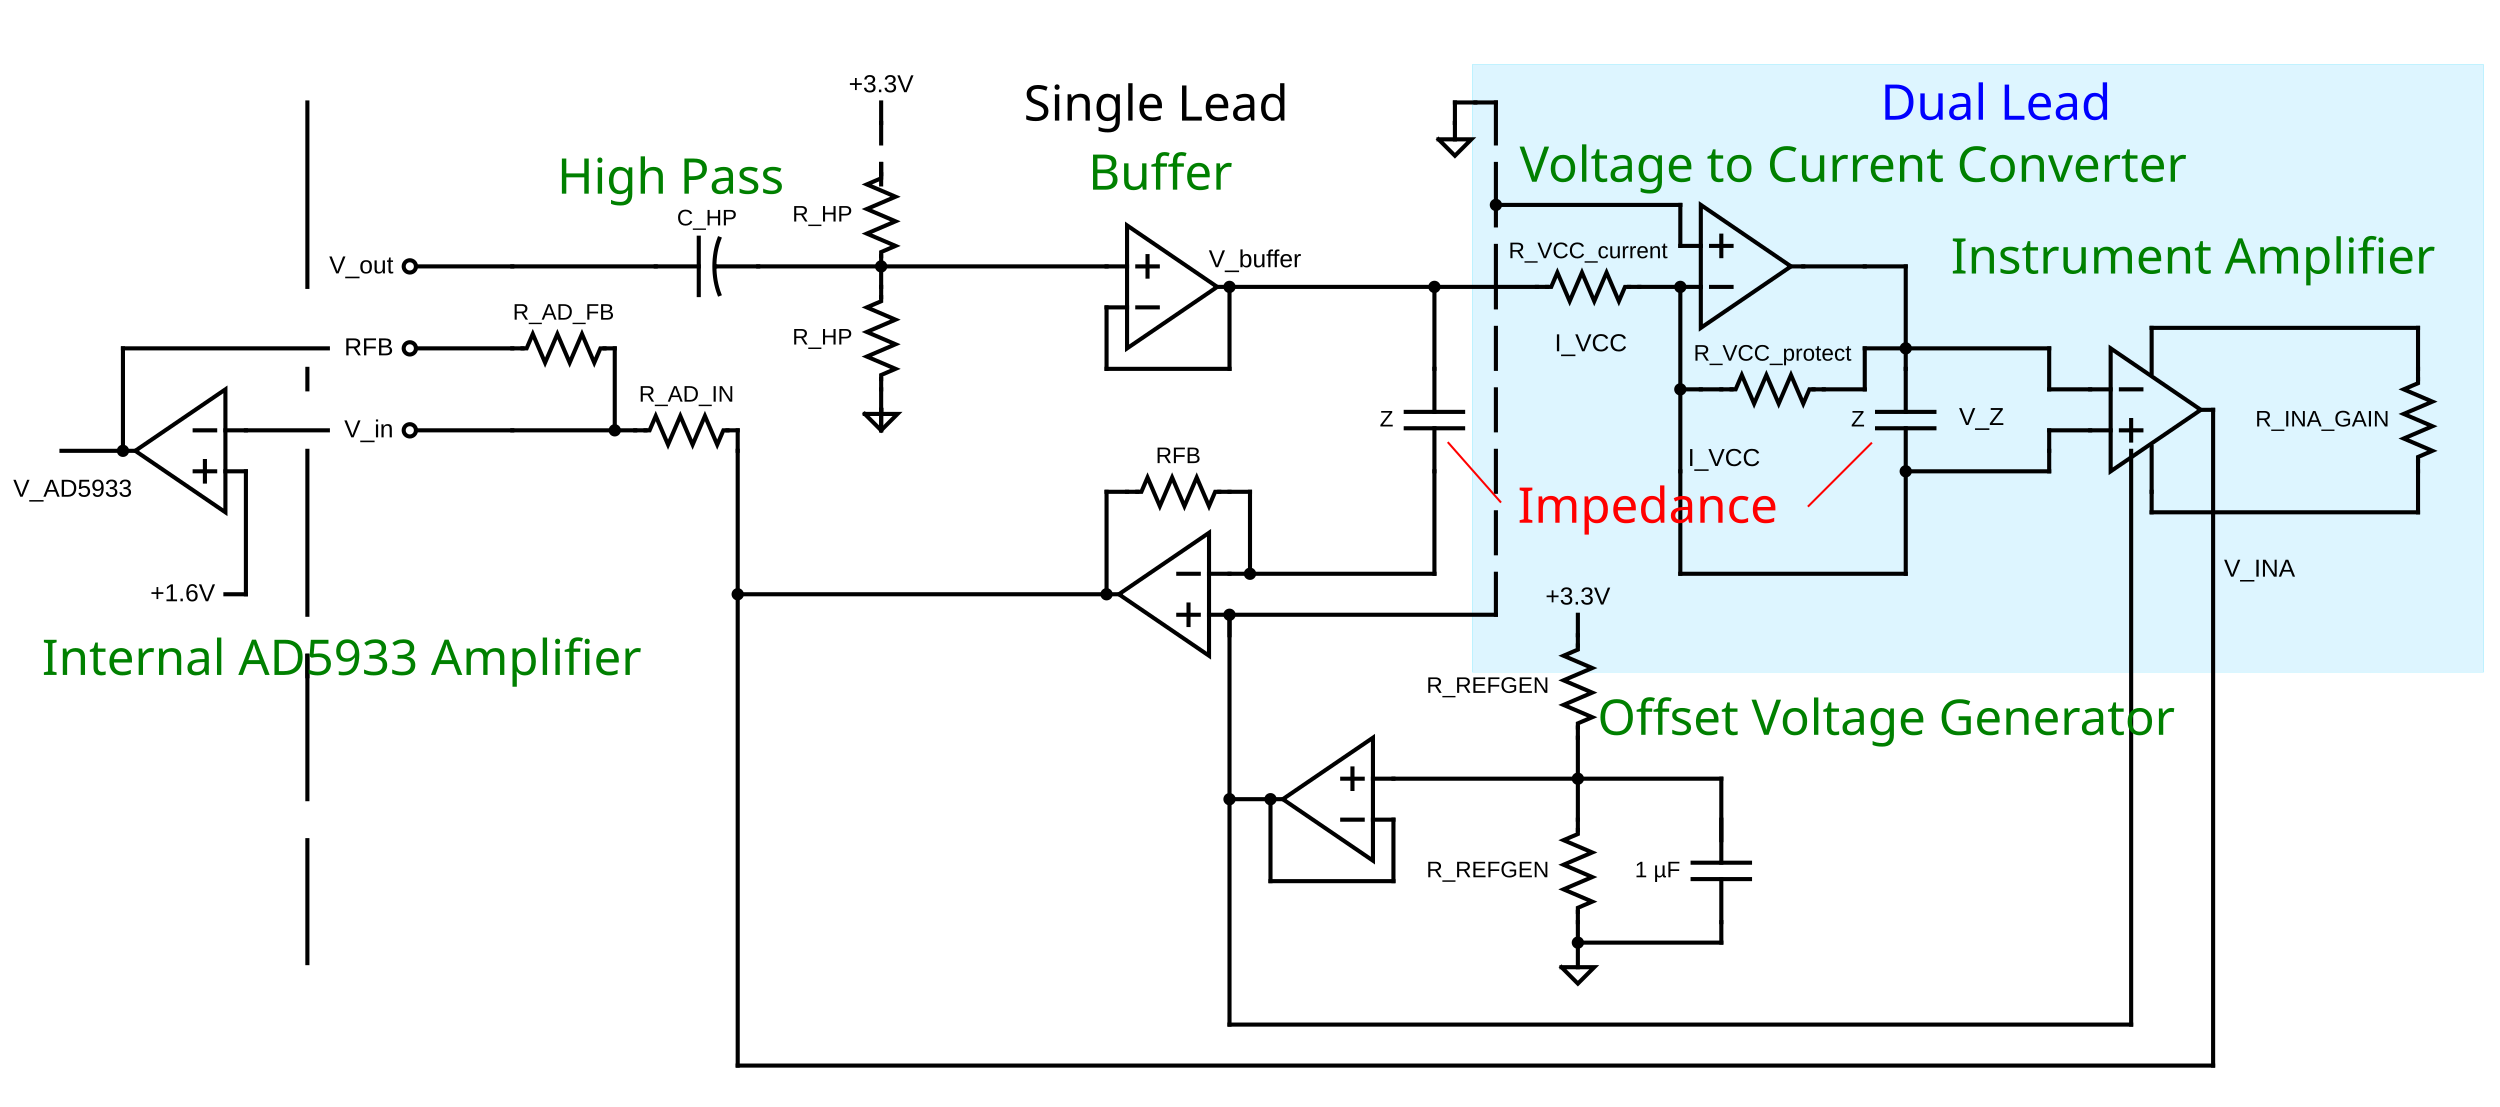
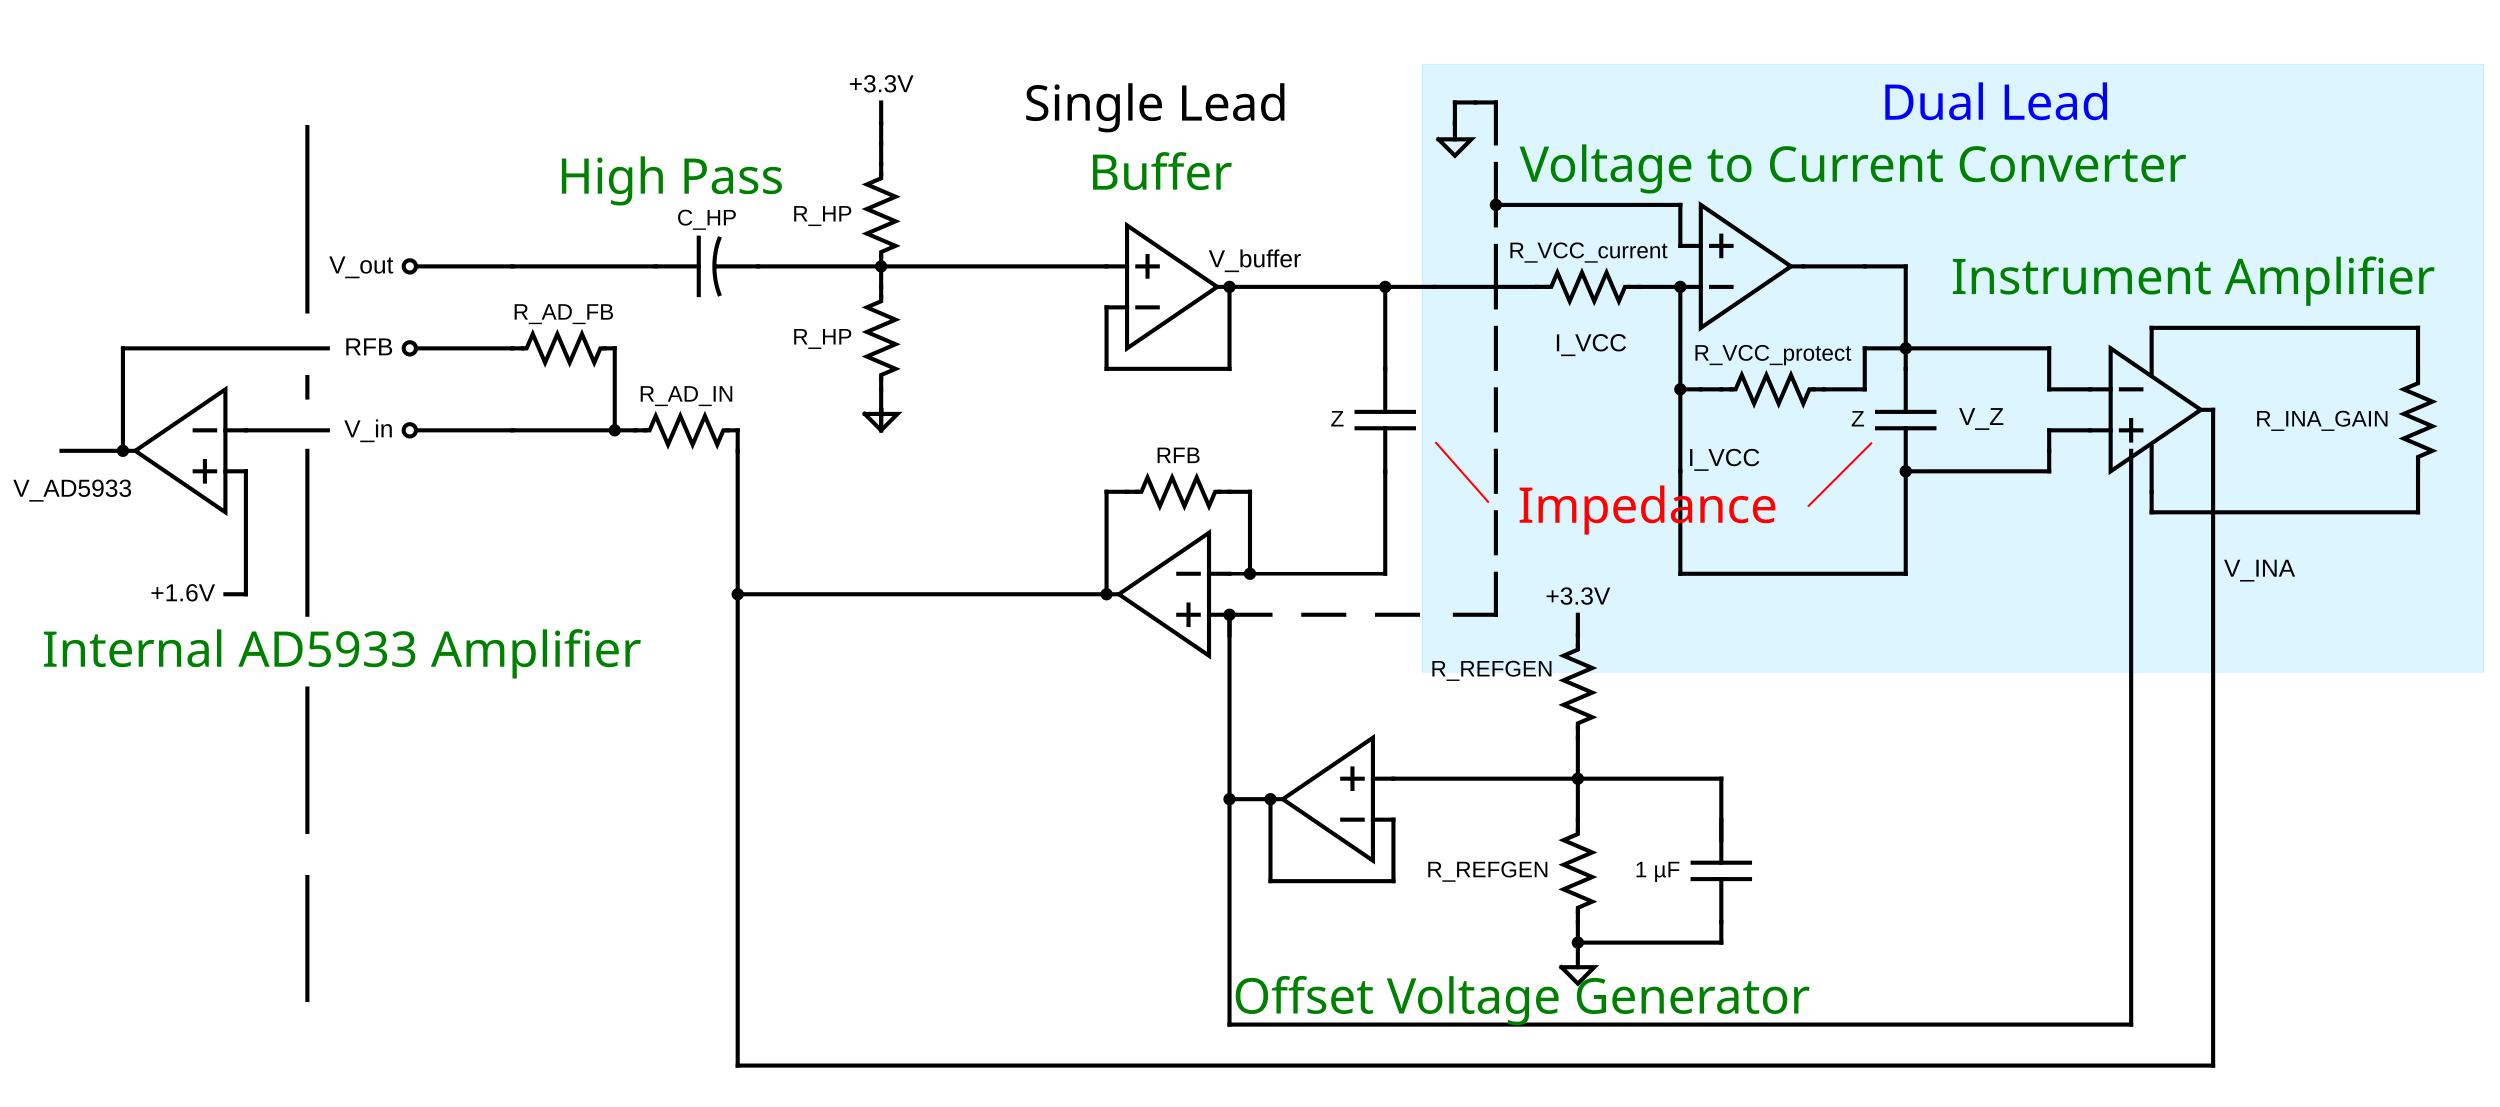
<svg xmlns="http://www.w3.org/2000/svg" version="1.1" width="1220" height="540" id="svg450">
  <defs id="defs454" />
-   <rect style="opacity:0.97;fill:#00b7ff;fill-opacity:0.137;stroke:#00ceff;stroke-width:0.094;stroke-linejoin:bevel;stroke-opacity:1" id="rect27472" width="493.5" height="296.5" x="718.5" y="31.5" />
-   <line x1="150" y1="410" x2="150" y2="470" style="stroke:rgb(0, 0, 0);stroke-linecap:square;stroke-width:2" id="line2" />
-   <line x1="150" y1="320" x2="150" y2="390" style="stroke:rgb(0, 0, 0);stroke-linecap:square;stroke-width:2" id="line4" />
-   <line x1="150" y1="320" x2="150" y2="330" style="stroke:rgb(0, 0, 0);stroke-linecap:square;stroke-width:2" id="line6" />
+   <rect style="opacity:0.97;fill:#00b7ff;fill-opacity:0.137;stroke:#00ceff;stroke-width:0.097;stroke-linejoin:bevel;stroke-opacity:1" id="rect27472" width="517.938" height="296.5" x="694.062" y="31.5" />
+   <line x1="150" y1="428" x2="150" y2="488" style="stroke:#000000;stroke-width:2;stroke-linecap:square" id="line2" />
+   <line x1="150" y1="336" x2="150" y2="406" style="stroke:#000000;stroke-width:2;stroke-linecap:square" id="line4" />
  <text x="105" y="290" style="font-family:Arial;font-size:12px;text-anchor:end" dominant-baseline="middle" transform="rotate(0, 105, 290)" id="text8">+1.6V</text>
  <line x1="110" y1="290" x2="120" y2="290" style="stroke:rgb(0, 0, 0);stroke-linecap:square;stroke-width:2" id="line10" />
  <line x1="150" y1="220" x2="150" y2="300" style="stroke:rgb(0, 0, 0);stroke-linecap:square;stroke-width:2" id="line12" />
-   <line x1="150" y1="180" x2="150" y2="190" style="stroke:rgb(0, 0, 0);stroke-linecap:square;stroke-width:2" id="line14" />
-   <line x1="150" y1="50" x2="150" y2="140" style="stroke:rgb(0, 0, 0);stroke-linecap:square;stroke-width:2" id="line16" />
+   <line x1="150" y1="184" x2="150" y2="194" style="stroke:#000000;stroke-width:2;stroke-linecap:square" id="line14" />
+   <line x1="150" y1="62" x2="150" y2="152" style="stroke:#000000;stroke-width:2;stroke-linecap:square" id="line16" />
  <line x1="120" y1="230" x2="120" y2="290" style="stroke:rgb(0, 0, 0);stroke-linecap:square;stroke-width:2" id="line18" />
  <line x1="60" y1="170" x2="60" y2="220" style="stroke:rgb(0, 0, 0);stroke-linecap:square;stroke-width:2" id="line20" />
  <line x1="30" y1="220" x2="60" y2="220" style="stroke:rgb(0, 0, 0);stroke-linecap:square;stroke-width:2" id="line22" />
  <line x1="60" y1="170" x2="160" y2="170" style="stroke:rgb(0, 0, 0);stroke-linecap:square;stroke-width:2" id="line24" />
  <line x1="120" y1="210" x2="160" y2="210" style="stroke:rgb(0, 0, 0);stroke-linecap:square;stroke-width:2" id="line26" />
  <line x1="120" y1="230" x2="110" y2="230" style="stroke:rgb(0, 0, 0);stroke-linecap:square;stroke-width:2" id="line28" />
  <line x1="120" y1="210" x2="110" y2="210" style="stroke:rgb(0, 0, 0);stroke-linecap:square;stroke-width:2" id="line30" />
  <line x1="66" y1="220" x2="60" y2="220" style="stroke:rgb(0, 0, 0);stroke-linecap:square;stroke-width:2" id="line32" />
  <path d="M 110,220 L 110,190 L 66,220 L 110,250 L 110,220 M 105,230 L 95,230 M 100,235 L 100,225 M 105,210 L 95,210 M 67,220" style="fill-opacity:0;fill:rgb(0, 0, 0);stroke:rgb(0, 0, 0);stroke-linecap:square;stroke-width:2" id="path34" />
  <line x1="720" y1="50" x2="730" y2="50" style="stroke:rgb(0, 0, 0);stroke-linecap:square;stroke-width:2" id="line36" />
  <line x1="730" y1="50" x2="730" y2="70" style="stroke:rgb(0, 0, 0);stroke-linecap:square;stroke-width:2" id="line38" />
  <line x1="730" y1="80" x2="730" y2="100" style="stroke:rgb(0, 0, 0);stroke-linecap:square;stroke-width:2" id="line40" />
  <line x1="730" y1="100" x2="730" y2="110" style="stroke:rgb(0, 0, 0);stroke-linecap:square;stroke-width:2" id="line42" />
  <line x1="730" y1="120" x2="730" y2="150" style="stroke:rgb(0, 0, 0);stroke-linecap:square;stroke-width:2" id="line44" />
  <line x1="730" y1="160" x2="730" y2="180" style="stroke:rgb(0, 0, 0);stroke-linecap:square;stroke-width:2" id="line46" />
  <line x1="730" y1="190" x2="730" y2="210" style="stroke:rgb(0, 0, 0);stroke-linecap:square;stroke-width:2" id="line48" />
  <line x1="730" y1="220" x2="730" y2="240" style="stroke:rgb(0, 0, 0);stroke-linecap:square;stroke-width:2" id="line50" />
  <line x1="730" y1="250" x2="730" y2="270" style="stroke:rgb(0, 0, 0);stroke-linecap:square;stroke-width:2" id="line52" />
  <line x1="730" y1="280" x2="730" y2="300" style="stroke:rgb(0, 0, 0);stroke-linecap:square;stroke-width:2" id="line54" />
  <line x1="710" y1="50" x2="720" y2="50" style="stroke:rgb(0, 0, 0);stroke-linecap:square;stroke-width:2" id="line56" />
  <line x1="710" y1="50" x2="710" y2="60" style="stroke:rgb(0, 0, 0);stroke-linecap:square;stroke-width:2" id="line58" />
  <line x1="710" y1="60" x2="710" y2="60" style="stroke:rgb(0, 0, 0);stroke-linecap:square;stroke-width:2" id="line60" />
  <line x1="710" y1="60" x2="710" y2="68" style="stroke:rgb(0, 0, 0);stroke-linecap:square;stroke-width:2" id="line62" />
  <path d="M 702,68 L 718,68 L 710,76 L 702,68" style="fill-opacity:0;fill:rgb(0, 0, 0);stroke:rgb(0, 0, 0);stroke-linecap:square;stroke-width:2" id="path64" />
  <line x1="820" y1="100" x2="820" y2="120" style="stroke:rgb(0, 0, 0);stroke-linecap:square;stroke-width:2" id="line66" />
  <line x1="730" y1="100" x2="820" y2="100" style="stroke:rgb(0, 0, 0);stroke-linecap:square;stroke-width:2" id="line68" />
-   <line x1="600" y1="300" x2="730" y2="300" style="stroke:rgb(0, 0, 0);stroke-linecap:square;stroke-width:2" id="line70" />
  <line x1="600" y1="300" x2="600" y2="310" style="stroke:rgb(0, 0, 0);stroke-linecap:square;stroke-width:2" id="line72" />
  <line x1="770" y1="460" x2="840" y2="460" style="stroke:rgb(0, 0, 0);stroke-linecap:square;stroke-width:2" id="line74" />
  <line x1="840" y1="450" x2="840" y2="460" style="stroke:rgb(0, 0, 0);stroke-linecap:square;stroke-width:2" id="line76" />
  <line x1="840" y1="380" x2="840" y2="410" style="stroke:rgb(0, 0, 0);stroke-linecap:square;stroke-width:2" id="line78" />
  <line x1="770" y1="380" x2="840" y2="380" style="stroke:rgb(0, 0, 0);stroke-linecap:square;stroke-width:2" id="line80" />
  <line x1="840" y1="400" x2="840" y2="421" style="stroke:rgb(0, 0, 0);stroke-linecap:square;stroke-width:2" id="line82" />
  <line x1="840" y1="429" x2="840" y2="450" style="stroke:rgb(0, 0, 0);stroke-linecap:square;stroke-width:2" id="line84" />
  <line x1="826" y1="421" x2="854" y2="421" style="stroke:rgb(0, 0, 0);stroke-linecap:square;stroke-width:2" id="line86" />
  <line x1="826" y1="429" x2="854" y2="429" style="stroke:rgb(0, 0, 0);stroke-linecap:square;stroke-width:2" id="line88" />
  <text x="820" y="425" style="font-family:Arial;font-size:11px;text-anchor:end" dominant-baseline="middle" transform="rotate(0, 820, 425)" id="text90">1 µF</text>
  <line x1="540" y1="240" x2="540" y2="290" style="stroke:rgb(0, 0, 0);stroke-linecap:square;stroke-width:2" id="line92" />
  <line x1="540" y1="240" x2="550" y2="240" style="stroke:rgb(0, 0, 0);stroke-linecap:square;stroke-width:2" id="line94" />
  <line x1="610" y1="240" x2="610" y2="280" style="stroke:rgb(0, 0, 0);stroke-linecap:square;stroke-width:2" id="line96" />
  <line x1="600" y1="240" x2="610" y2="240" style="stroke:rgb(0, 0, 0);stroke-linecap:square;stroke-width:2" id="line98" />
  <line x1="550" y1="240" x2="555" y2="240" style="stroke:rgb(0, 0, 0);stroke-linecap:square;stroke-width:2" id="line100" />
  <line x1="595" y1="240" x2="600" y2="240" style="stroke:rgb(0, 0, 0);stroke-linecap:square;stroke-width:2" id="line102" />
  <path d="M 555,240 L 557,240 L 560,233 L 566,247 L 572,233 L 578,247 L 584,233 L 590,247 L 593,240 L 595,240" style="fill-opacity:0;fill:rgb(0, 0, 0);stroke:rgb(0, 0, 0);stroke-linecap:square;stroke-width:2" id="path104" />
  <text x="575" y="226" style="font-family:Arial;font-size:11px;text-anchor:middle" dominant-baseline="baseline" transform="rotate(0, 575, 226)" id="text106">RFB</text>
  <line x1="910" y1="170" x2="930" y2="170" style="stroke:rgb(0, 0, 0);stroke-linecap:square;stroke-width:2" id="line108" />
  <line x1="910" y1="170" x2="910" y2="190" style="stroke:rgb(0, 0, 0);stroke-linecap:square;stroke-width:2" id="line110" />
  <line x1="890" y1="190" x2="910" y2="190" style="stroke:rgb(0, 0, 0);stroke-linecap:square;stroke-width:2" id="line112" />
  <line x1="830" y1="190" x2="840" y2="190" style="stroke:rgb(0, 0, 0);stroke-linecap:square;stroke-width:2" id="line114" />
  <line x1="360" y1="290" x2="360" y2="520" style="stroke:rgb(0, 0, 0);stroke-linecap:square;stroke-width:2" id="line116" />
  <line x1="360" y1="520" x2="1080" y2="520" style="stroke:rgb(0, 0, 0);stroke-linecap:square;stroke-width:2" id="line118" />
  <line x1="1080" y1="200" x2="1080" y2="520" style="stroke:rgb(0, 0, 0);stroke-linecap:square;stroke-width:2" id="line120" />
  <line x1="1040" y1="220" x2="1040" y2="500" style="stroke:rgb(0, 0, 0);stroke-linecap:square;stroke-width:2" id="line122" />
  <line x1="600" y1="500" x2="1040" y2="500" style="stroke:rgb(0, 0, 0);stroke-linecap:square;stroke-width:2" id="line124" />
  <line x1="600" y1="390" x2="600" y2="500" style="stroke:rgb(0, 0, 0);stroke-linecap:square;stroke-width:2" id="line126" />
  <line x1="930" y1="170" x2="1000" y2="170" style="stroke:rgb(0, 0, 0);stroke-linecap:square;stroke-width:2" id="line128" />
  <line x1="930" y1="230" x2="1000" y2="230" style="stroke:rgb(0, 0, 0);stroke-linecap:square;stroke-width:2" id="line130" />
  <line x1="1000" y1="220" x2="1000" y2="230" style="stroke:rgb(0, 0, 0);stroke-linecap:square;stroke-width:2" id="line132" />
  <line x1="1000" y1="170" x2="1000" y2="190" style="stroke:rgb(0, 0, 0);stroke-linecap:square;stroke-width:2" id="line134" />
  <line x1="1000" y1="190" x2="1020" y2="190" style="stroke:rgb(0, 0, 0);stroke-linecap:square;stroke-width:2" id="line136" />
  <line x1="1000" y1="210" x2="1020" y2="210" style="stroke:rgb(0, 0, 0);stroke-linecap:square;stroke-width:2" id="line138" />
  <line x1="1000" y1="210" x2="1000" y2="220" style="stroke:rgb(0, 0, 0);stroke-linecap:square;stroke-width:2" id="line140" />
  <line x1="1180" y1="230" x2="1180" y2="250" style="stroke:rgb(0, 0, 0);stroke-linecap:square;stroke-width:2" id="line142" />
  <line x1="1050" y1="250" x2="1180" y2="250" style="stroke:rgb(0, 0, 0);stroke-linecap:square;stroke-width:2" id="line144" />
  <line x1="1050" y1="240" x2="1050" y2="250" style="stroke:rgb(0, 0, 0);stroke-linecap:square;stroke-width:2" id="line146" />
  <line x1="1180" y1="160" x2="1180" y2="180" style="stroke:rgb(0, 0, 0);stroke-linecap:square;stroke-width:2" id="line148" />
  <line x1="1050" y1="160" x2="1180" y2="160" style="stroke:rgb(0, 0, 0);stroke-linecap:square;stroke-width:2" id="line150" />
  <line x1="930" y1="230" x2="930" y2="280" style="stroke:rgb(0, 0, 0);stroke-linecap:square;stroke-width:2" id="line152" />
  <line x1="820" y1="280" x2="930" y2="280" style="stroke:rgb(0, 0, 0);stroke-linecap:square;stroke-width:2" id="line154" />
  <line x1="820" y1="230" x2="820" y2="280" style="stroke:rgb(0, 0, 0);stroke-linecap:square;stroke-width:2" id="line156" />
  <line x1="820" y1="190" x2="820" y2="230" style="stroke:rgb(0, 0, 0);stroke-linecap:square;stroke-width:2" id="line158" />
  <line x1="930" y1="130" x2="930" y2="180" style="stroke:rgb(0, 0, 0);stroke-linecap:square;stroke-width:2" id="line160" />
  <line x1="910" y1="130" x2="930" y2="130" style="stroke:rgb(0, 0, 0);stroke-linecap:square;stroke-width:2" id="line162" />
  <line x1="820" y1="190" x2="830" y2="190" style="stroke:rgb(0, 0, 0);stroke-linecap:square;stroke-width:2" id="line164" />
  <line x1="1180" y1="180" x2="1180" y2="185" style="stroke:rgb(0, 0, 0);stroke-linecap:square;stroke-width:2" id="line166" />
  <line x1="1180" y1="225" x2="1180" y2="230" style="stroke:rgb(0, 0, 0);stroke-linecap:square;stroke-width:2" id="line168" />
  <path d="M 1180,185 L 1180,187 L 1173,190 L 1187,196 L 1173,202 L 1187,208 L 1173,214 L 1187,220 L 1180,223 L 1180,225" style="fill-opacity:0;fill:rgb(0, 0, 0);stroke:rgb(0, 0, 0);stroke-linecap:square;stroke-width:2" id="path170" />
  <text x="1166" y="205" style="font-family:Arial;font-size:11px;text-anchor:end" dominant-baseline="middle" transform="rotate(0, 1166, 205)" id="text172">R_INA_GAIN</text>
  <line x1="1020" y1="210" x2="1030" y2="210" style="stroke:rgb(0, 0, 0);stroke-linecap:square;stroke-width:2" id="line174" />
  <line x1="1020" y1="190" x2="1030" y2="190" style="stroke:rgb(0, 0, 0);stroke-linecap:square;stroke-width:2" id="line176" />
  <line x1="1074" y1="200" x2="1080" y2="200" style="stroke:rgb(0, 0, 0);stroke-linecap:square;stroke-width:2" id="line178" />
  <path d="M 1030,200 L 1030,170 L 1074,200 L 1030,230 L 1030,200 M 1035,210 L 1045,210 M 1040,215 L 1040,205 M 1035,190 L 1045,190 M 1073,200" style="fill-opacity:0;fill:rgb(0, 0, 0);stroke:rgb(0, 0, 0);stroke-linecap:square;stroke-width:2" id="path180" />
  <line x1="1050" y1="240" x2="1050" y2="218" style="stroke:rgb(0, 0, 0);stroke-linecap:square;stroke-width:2" id="line182" />
  <line x1="1050" y1="182" x2="1050" y2="160" style="stroke:rgb(0, 0, 0);stroke-linecap:square;stroke-width:2" id="line184" />
  <line x1="930" y1="180" x2="930" y2="201" style="stroke:rgb(0, 0, 0);stroke-linecap:square;stroke-width:2" id="line186" />
  <line x1="930" y1="209" x2="930" y2="230" style="stroke:rgb(0, 0, 0);stroke-linecap:square;stroke-width:2" id="line188" />
  <line x1="916" y1="201" x2="944" y2="201" style="stroke:rgb(0, 0, 0);stroke-linecap:square;stroke-width:2" id="line190" />
  <line x1="916" y1="209" x2="944" y2="209" style="stroke:rgb(0, 0, 0);stroke-linecap:square;stroke-width:2" id="line192" />
  <text x="910" y="205" style="font-family:Arial;font-size:11px;text-anchor:end" dominant-baseline="middle" transform="rotate(0, 910, 205)" id="text194">Z</text>
  <line x1="880" y1="130" x2="910" y2="130" style="stroke:rgb(0, 0, 0);stroke-linecap:square;stroke-width:2" id="line196" />
  <line x1="840" y1="190" x2="845" y2="190" style="stroke:rgb(0, 0, 0);stroke-linecap:square;stroke-width:2" id="line198" />
  <line x1="885" y1="190" x2="890" y2="190" style="stroke:rgb(0, 0, 0);stroke-linecap:square;stroke-width:2" id="line200" />
  <path d="M 845,190 L 847,190 L 850,183 L 856,197 L 862,183 L 868,197 L 874,183 L 880,197 L 883,190 L 885,190" style="fill-opacity:0;fill:rgb(0, 0, 0);stroke:rgb(0, 0, 0);stroke-linecap:square;stroke-width:2" id="path202" />
  <text x="865" y="176" style="font-family:Arial;font-size:11px;text-anchor:middle" dominant-baseline="baseline" transform="rotate(0, 865, 176)" id="text204">R_VCC_protect</text>
  <line x1="820" y1="140" x2="820" y2="190" style="stroke:rgb(0, 0, 0);stroke-linecap:square;stroke-width:2" id="line206" />
  <line x1="800" y1="140" x2="820" y2="140" style="stroke:rgb(0, 0, 0);stroke-linecap:square;stroke-width:2" id="line208" />
  <line x1="820" y1="120" x2="830" y2="120" style="stroke:rgb(0, 0, 0);stroke-linecap:square;stroke-width:2" id="line210" />
  <line x1="820" y1="140" x2="830" y2="140" style="stroke:rgb(0, 0, 0);stroke-linecap:square;stroke-width:2" id="line212" />
  <line x1="874" y1="130" x2="880" y2="130" style="stroke:rgb(0, 0, 0);stroke-linecap:square;stroke-width:2" id="line214" />
  <path d="M 830,130 L 830,160 L 874,130 L 830,100 L 830,130 M 835,120 L 845,120 M 840,115 L 840,125 M 835,140 L 845,140 M 873,130" style="fill-opacity:0;fill:rgb(0, 0, 0);stroke:rgb(0, 0, 0);stroke-linecap:square;stroke-width:2" id="path216" />
  <line x1="700" y1="140" x2="750" y2="140" style="stroke:rgb(0, 0, 0);stroke-linecap:square;stroke-width:2" id="line218" />
  <line x1="750" y1="140" x2="755" y2="140" style="stroke:rgb(0, 0, 0);stroke-linecap:square;stroke-width:2" id="line220" />
  <line x1="795" y1="140" x2="800" y2="140" style="stroke:rgb(0, 0, 0);stroke-linecap:square;stroke-width:2" id="line222" />
  <path d="M 755,140 L 757,140 L 760,133 L 766,147 L 772,133 L 778,147 L 784,133 L 790,147 L 793,140 L 795,140" style="fill-opacity:0;fill:rgb(0, 0, 0);stroke:rgb(0, 0, 0);stroke-linecap:square;stroke-width:2" id="path224" />
  <text x="775" y="126" style="font-family:Arial;font-size:11px;text-anchor:middle" dominant-baseline="baseline" transform="rotate(0, 775, 126)" id="text226">R_VCC_current</text>
  <line x1="600" y1="390" x2="620" y2="390" style="stroke:rgb(0, 0, 0);stroke-linecap:square;stroke-width:2" id="line228" />
  <line x1="680" y1="400" x2="680" y2="430" style="stroke:rgb(0, 0, 0);stroke-linecap:square;stroke-width:2" id="line230" />
  <line x1="620" y1="430" x2="680" y2="430" style="stroke:rgb(0, 0, 0);stroke-linecap:square;stroke-width:2" id="line232" />
  <line x1="620" y1="390" x2="620" y2="430" style="stroke:rgb(0, 0, 0);stroke-linecap:square;stroke-width:2" id="line234" />
  <line x1="680" y1="380" x2="670" y2="380" style="stroke:rgb(0, 0, 0);stroke-linecap:square;stroke-width:2" id="line236" />
  <line x1="680" y1="400" x2="670" y2="400" style="stroke:rgb(0, 0, 0);stroke-linecap:square;stroke-width:2" id="line238" />
  <line x1="626" y1="390" x2="620" y2="390" style="stroke:rgb(0, 0, 0);stroke-linecap:square;stroke-width:2" id="line240" />
  <path d="M 670,390 L 670,420 L 626,390 L 670,360 L 670,390 M 665,380 L 655,380 M 660,375 L 660,385 M 665,400 L 655,400 M 627,390" style="fill-opacity:0;fill:rgb(0, 0, 0);stroke:rgb(0, 0, 0);stroke-linecap:square;stroke-width:2" id="path242" />
  <line x1="360" y1="290" x2="540" y2="290" style="stroke:rgb(0, 0, 0);stroke-linecap:square;stroke-width:2" id="line244" />
  <line x1="360" y1="220" x2="360" y2="290" style="stroke:rgb(0, 0, 0);stroke-linecap:square;stroke-width:2" id="line246" />
  <line x1="360" y1="210" x2="360" y2="220" style="stroke:rgb(0, 0, 0);stroke-linecap:square;stroke-width:2" id="line248" />
  <line x1="300" y1="210" x2="310" y2="210" style="stroke:rgb(0, 0, 0);stroke-linecap:square;stroke-width:2" id="line250" />
  <line x1="300" y1="170" x2="300" y2="210" style="stroke:rgb(0, 0, 0);stroke-linecap:square;stroke-width:2" id="line252" />
  <line x1="250" y1="210" x2="300" y2="210" style="stroke:rgb(0, 0, 0);stroke-linecap:square;stroke-width:2" id="line254" />
  <line x1="250" y1="170" x2="255" y2="170" style="stroke:rgb(0, 0, 0);stroke-linecap:square;stroke-width:2" id="line256" />
  <line x1="295" y1="170" x2="300" y2="170" style="stroke:rgb(0, 0, 0);stroke-linecap:square;stroke-width:2" id="line258" />
  <path d="M 255,170 L 257,170 L 260,163 L 266,177 L 272,163 L 278,177 L 284,163 L 290,177 L 293,170 L 295,170" style="fill-opacity:0;fill:rgb(0, 0, 0);stroke:rgb(0, 0, 0);stroke-linecap:square;stroke-width:2" id="path260" />
  <text x="275" y="156" style="font-family:Arial;font-size:11px;text-anchor:middle" dominant-baseline="baseline" transform="rotate(0, 275, 156)" id="text262">R_AD_FB</text>
  <line x1="310" y1="210" x2="315" y2="210" style="stroke:rgb(0, 0, 0);stroke-linecap:square;stroke-width:2" id="line264" />
  <line x1="355" y1="210" x2="360" y2="210" style="stroke:rgb(0, 0, 0);stroke-linecap:square;stroke-width:2" id="line266" />
  <path d="M 315,210 L 317,210 L 320,203 L 326,217 L 332,203 L 338,217 L 344,203 L 350,217 L 353,210 L 355,210" style="fill-opacity:0;fill:rgb(0, 0, 0);stroke:rgb(0, 0, 0);stroke-linecap:square;stroke-width:2" id="path268" />
  <text x="335" y="196" style="font-family:Arial;font-size:11px;text-anchor:middle" dominant-baseline="baseline" transform="rotate(0, 335, 196)" id="text270">R_AD_IN</text>
  <text x="770" y="295" style="font-family:Arial;font-size:12px;text-anchor:middle" dominant-baseline="baseline" transform="rotate(0, 770, 295)" id="text272">+3.3V</text>
  <line x1="770" y1="300" x2="770" y2="310" style="stroke:rgb(0, 0, 0);stroke-linecap:square;stroke-width:2" id="line274" />
  <line x1="770" y1="380" x2="770" y2="400" style="stroke:rgb(0, 0, 0);stroke-linecap:square;stroke-width:2" id="line276" />
  <line x1="770" y1="310" x2="770" y2="315" style="stroke:rgb(0, 0, 0);stroke-linecap:square;stroke-width:2" id="line278" />
  <line x1="770" y1="355" x2="770" y2="360" style="stroke:rgb(0, 0, 0);stroke-linecap:square;stroke-width:2" id="line280" />
  <path d="M 770,315 L 770,317 L 763,320 L 777,326 L 763,332 L 777,338 L 763,344 L 777,350 L 770,353 L 770,355" style="fill-opacity:0;fill:rgb(0, 0, 0);stroke:rgb(0, 0, 0);stroke-linecap:square;stroke-width:2" id="path282" />
-   <text x="756" y="335" style="font-family:Arial;font-size:11px;text-anchor:end" dominant-baseline="middle" transform="rotate(0, 756, 335)" id="text284">R_REFGEN</text>
+   <text x="758" y="327" style="font-size:11px;font-family:Arial;text-anchor:end" dominant-baseline="middle" id="text284">R_REFGEN</text>
  <line x1="770" y1="400" x2="770" y2="405" style="stroke:rgb(0, 0, 0);stroke-linecap:square;stroke-width:2" id="line286" />
  <line x1="770" y1="445" x2="770" y2="450" style="stroke:rgb(0, 0, 0);stroke-linecap:square;stroke-width:2" id="line288" />
  <path d="M 770,405 L 770,407 L 763,410 L 777,416 L 763,422 L 777,428 L 763,434 L 777,440 L 770,443 L 770,445" style="fill-opacity:0;fill:rgb(0, 0, 0);stroke:rgb(0, 0, 0);stroke-linecap:square;stroke-width:2" id="path290" />
  <text x="756" y="425" style="font-family:Arial;font-size:11px;text-anchor:end" dominant-baseline="middle" transform="rotate(0, 756, 425)" id="text292">R_REFGEN</text>
  <line x1="770" y1="450" x2="770" y2="472" style="stroke:rgb(0, 0, 0);stroke-linecap:square;stroke-width:2" id="line294" />
  <path d="M 762,472 L 778,472 L 770,480 L 762,472" style="fill-opacity:0;fill:rgb(0, 0, 0);stroke:rgb(0, 0, 0);stroke-linecap:square;stroke-width:2" id="path296" />
  <line x1="770" y1="360" x2="770" y2="380" style="stroke:rgb(0, 0, 0);stroke-linecap:square;stroke-width:2" id="line298" />
  <line x1="680" y1="380" x2="770" y2="380" style="stroke:rgb(0, 0, 0);stroke-linecap:square;stroke-width:2" id="line300" />
  <line x1="600" y1="300" x2="600" y2="390" style="stroke:rgb(0, 0, 0);stroke-linecap:square;stroke-width:2" id="line302" />
-   <line x1="700" y1="230" x2="700" y2="280" style="stroke:rgb(0, 0, 0);stroke-linecap:square;stroke-width:2" id="line304" />
-   <line x1="600" y1="280" x2="700" y2="280" style="stroke:rgb(0, 0, 0);stroke-linecap:square;stroke-width:2" id="line306" />
+   <line x1="676" y1="230" x2="676" y2="280" style="stroke:#000000;stroke-width:2;stroke-linecap:square" id="line304" />
+   <line x1="600" y1="280" x2="676" y2="280" style="stroke:#000000;stroke-width:1.744;stroke-linecap:square" id="line306" />
  <line x1="600" y1="300" x2="590" y2="300" style="stroke:rgb(0, 0, 0);stroke-linecap:square;stroke-width:2" id="line308" />
  <line x1="600" y1="280" x2="590" y2="280" style="stroke:rgb(0, 0, 0);stroke-linecap:square;stroke-width:2" id="line310" />
  <line x1="546" y1="290" x2="540" y2="290" style="stroke:rgb(0, 0, 0);stroke-linecap:square;stroke-width:2" id="line312" />
  <path d="M 590,290 L 590,260 L 546,290 L 590,320 L 590,290 M 585,300 L 575,300 M 580,305 L 580,295 M 585,280 L 575,280 M 547,290" style="fill-opacity:0;fill:rgb(0, 0, 0);stroke:rgb(0, 0, 0);stroke-linecap:square;stroke-width:2" id="path314" />
-   <line x1="700" y1="140" x2="700" y2="180" style="stroke:rgb(0, 0, 0);stroke-linecap:square;stroke-width:2" id="line316" />
-   <line x1="700" y1="180" x2="700" y2="201" style="stroke:rgb(0, 0, 0);stroke-linecap:square;stroke-width:2" id="line318" />
-   <line x1="700" y1="209" x2="700" y2="230" style="stroke:rgb(0, 0, 0);stroke-linecap:square;stroke-width:2" id="line320" />
-   <line x1="686" y1="201" x2="714" y2="201" style="stroke:rgb(0, 0, 0);stroke-linecap:square;stroke-width:2" id="line322" />
-   <line x1="686" y1="209" x2="714" y2="209" style="stroke:rgb(0, 0, 0);stroke-linecap:square;stroke-width:2" id="line324" />
-   <text x="680" y="205" style="font-family:Arial;font-size:11px;text-anchor:end" dominant-baseline="middle" transform="rotate(0, 680, 205)" id="text326">Z</text>
+   <line x1="676" y1="140" x2="676" y2="180" style="stroke:#000000;stroke-width:2;stroke-linecap:square" id="line316" />
+   <line x1="676" y1="180" x2="676" y2="201" style="stroke:#000000;stroke-width:2;stroke-linecap:square" id="line318" />
+   <line x1="676" y1="209" x2="676" y2="230" style="stroke:#000000;stroke-width:2;stroke-linecap:square" id="line320" />
+   <line x1="662" y1="201" x2="690" y2="201" style="stroke:#000000;stroke-width:2;stroke-linecap:square" id="line322" />
+   <line x1="662" y1="209" x2="690" y2="209" style="stroke:#000000;stroke-width:2;stroke-linecap:square" id="line324" />
+   <text x="656" y="205" style="font-size:11px;font-family:Arial;text-anchor:end" dominant-baseline="middle" id="text326">Z</text>
  <line x1="600" y1="140" x2="700" y2="140" style="stroke:rgb(0, 0, 0);stroke-linecap:square;stroke-width:2" id="line328" />
  <line x1="600" y1="140" x2="600" y2="180" style="stroke:rgb(0, 0, 0);stroke-linecap:square;stroke-width:2" id="line330" />
  <line x1="540" y1="180" x2="600" y2="180" style="stroke:rgb(0, 0, 0);stroke-linecap:square;stroke-width:2" id="line332" />
  <line x1="430" y1="130" x2="540" y2="130" style="stroke:rgb(0, 0, 0);stroke-linecap:square;stroke-width:2" id="line334" />
  <line x1="430" y1="130" x2="430" y2="140" style="stroke:rgb(0, 0, 0);stroke-linecap:square;stroke-width:2" id="line336" />
  <line x1="540" y1="150" x2="540" y2="180" style="stroke:rgb(0, 0, 0);stroke-linecap:square;stroke-width:2" id="line338" />
  <line x1="430" y1="60" x2="430" y2="70" style="stroke:rgb(0, 0, 0);stroke-linecap:square;stroke-width:2" id="line340" />
-   <line x1="430" y1="80" x2="430" y2="90" style="stroke:rgb(0, 0, 0);stroke-linecap:square;stroke-width:2" id="line342" />
+   <line x1="430" y1="70" x2="430" y2="80" style="stroke:#000000;stroke-width:2;stroke-linecap:square" id="line342" />
  <text x="430" y="45" style="font-family:Arial;font-size:12px;text-anchor:middle" dominant-baseline="baseline" transform="rotate(0, 430, 45)" id="text344">+3.3V</text>
  <line x1="430" y1="50" x2="430" y2="60" style="stroke:rgb(0, 0, 0);stroke-linecap:square;stroke-width:2" id="line346" />
  <line x1="540" y1="130" x2="550" y2="130" style="stroke:rgb(0, 0, 0);stroke-linecap:square;stroke-width:2" id="line348" />
  <line x1="540" y1="150" x2="550" y2="150" style="stroke:rgb(0, 0, 0);stroke-linecap:square;stroke-width:2" id="line350" />
  <line x1="594" y1="140" x2="600" y2="140" style="stroke:rgb(0, 0, 0);stroke-linecap:square;stroke-width:2" id="line352" />
  <path d="M 550,140 L 550,170 L 594,140 L 550,110 L 550,140 M 555,130 L 565,130 M 560,125 L 560,135 M 555,150 L 565,150 M 593,140" style="fill-opacity:0;fill:rgb(0, 0, 0);stroke:rgb(0, 0, 0);stroke-linecap:square;stroke-width:2" id="path354" />
  <line x1="430" y1="200" x2="430" y2="210" style="stroke:rgb(0, 0, 0);stroke-linecap:square;stroke-width:2" id="line356" />
  <line x1="430" y1="190" x2="430" y2="200" style="stroke:rgb(0, 0, 0);stroke-linecap:square;stroke-width:2" id="line358" />
  <line x1="430" y1="200" x2="430" y2="210" style="stroke:rgb(0, 0, 0);stroke-linecap:square;stroke-width:2" id="line360" />
  <line x1="430" y1="200" x2="430" y2="202" style="stroke:rgb(0, 0, 0);stroke-linecap:square;stroke-width:2" id="line362" />
  <path d="M 422,202 L 438,202 L 430,210 L 422,202" style="fill-opacity:0;fill:rgb(0, 0, 0);stroke:rgb(0, 0, 0);stroke-linecap:square;stroke-width:2" id="path364" />
  <line x1="370" y1="130" x2="430" y2="130" style="stroke:rgb(0, 0, 0);stroke-linecap:square;stroke-width:2" id="line366" />
  <line x1="430" y1="140" x2="430" y2="145" style="stroke:rgb(0, 0, 0);stroke-linecap:square;stroke-width:2" id="line368" />
  <line x1="430" y1="185" x2="430" y2="190" style="stroke:rgb(0, 0, 0);stroke-linecap:square;stroke-width:2" id="line370" />
  <path d="M 430,145 L 430,147 L 423,150 L 437,156 L 423,162 L 437,168 L 423,174 L 437,180 L 430,183 L 430,185" style="fill-opacity:0;fill:rgb(0, 0, 0);stroke:rgb(0, 0, 0);stroke-linecap:square;stroke-width:2" id="path372" />
  <text x="416" y="165" style="font-family:Arial;font-size:11px;text-anchor:end" dominant-baseline="middle" transform="rotate(0, 416, 165)" id="text374">R_HP</text>
  <line x1="430" y1="80" x2="430" y2="85" style="stroke:rgb(0, 0, 0);stroke-linecap:square;stroke-width:2" id="line376" />
  <line x1="430" y1="125" x2="430" y2="130" style="stroke:rgb(0, 0, 0);stroke-linecap:square;stroke-width:2" id="line378" />
  <path d="M 430,85 L 430,87 L 423,90 L 437,96 L 423,102 L 437,108 L 423,114 L 437,120 L 430,123 L 430,125" style="fill-opacity:0;fill:rgb(0, 0, 0);stroke:rgb(0, 0, 0);stroke-linecap:square;stroke-width:2" id="path380" />
  <text x="416" y="105" style="font-family:Arial;font-size:11px;text-anchor:end" dominant-baseline="middle" transform="rotate(0, 416, 105)" id="text382">R_HP</text>
  <line x1="250" y1="130" x2="320" y2="130" style="stroke:rgb(0, 0, 0);stroke-linecap:square;stroke-width:2" id="line384" />
  <line x1="320" y1="130" x2="341" y2="130" style="stroke:rgb(0, 0, 0);stroke-linecap:square;stroke-width:2" id="line386" />
  <line x1="349" y1="130" x2="370" y2="130" style="stroke:rgb(0, 0, 0);stroke-linecap:square;stroke-width:2" id="line388" />
  <line x1="341" y1="116" x2="341" y2="144" style="stroke:rgb(0, 0, 0);stroke-linecap:square;stroke-width:2" id="line390" />
  <path d="M 349,130 M 351,143.5 A 15,25 0 0 1 351,116.5" style="fill-opacity:0;fill:rgb(0, 0, 0);stroke:rgb(0, 0, 0);stroke-linecap:square;stroke-width:2" id="path392" />
  <text x="345" y="110" style="font-family:Arial;font-size:11px;text-anchor:middle" dominant-baseline="baseline" transform="rotate(0, 345, 110)" id="text394">C_HP</text>
  <text x="192" y="210" style="font-family:Arial;font-size:12px;text-anchor:end" dominant-baseline="middle" transform="rotate(0, 192, 210)" id="text396">V_in</text>
  <line x1="203" y1="210" x2="250" y2="210" style="stroke:rgb(0, 0, 0);stroke-linecap:square;stroke-width:2" id="line398" />
  <ellipse cx="200" cy="210" rx="3" ry="3" style="fill-opacity:0;fill:rgb(0, 0, 0);stroke:rgb(0, 0, 0);stroke-width:2" id="ellipse400" />
  <text x="192" y="130" style="font-family:Arial;font-size:12px;text-anchor:end" dominant-baseline="middle" transform="rotate(0, 192, 130)" id="text402">V_out</text>
  <line x1="203" y1="130" x2="250" y2="130" style="stroke:rgb(0, 0, 0);stroke-linecap:square;stroke-width:2" id="line404" />
  <ellipse cx="200" cy="130" rx="3" ry="3" style="fill-opacity:0;fill:rgb(0, 0, 0);stroke:rgb(0, 0, 0);stroke-width:2" id="ellipse406" />
  <text x="192" y="170" style="font-family:Arial;font-size:12px;text-anchor:end" dominant-baseline="middle" transform="rotate(0, 192, 170)" id="text408">RFB</text>
  <line x1="203" y1="170" x2="250" y2="170" style="stroke:rgb(0, 0, 0);stroke-linecap:square;stroke-width:2" id="line410" />
  <ellipse cx="200" cy="170" rx="3" ry="3" style="fill-opacity:0;fill:rgb(0, 0, 0);stroke:rgb(0, 0, 0);stroke-width:2" id="ellipse412" />
  <ellipse cx="60" cy="220" rx="2" ry="2" style="fill-opacity:1;fill:rgb(0, 0, 0);stroke:rgb(0, 0, 0);stroke-width:2" id="ellipse414" />
  <ellipse cx="730" cy="100" rx="2" ry="2" style="fill-opacity:1;fill:rgb(0, 0, 0);stroke:rgb(0, 0, 0);stroke-width:2" id="ellipse416" />
  <ellipse cx="600" cy="300" rx="2" ry="2" style="fill-opacity:1;fill:rgb(0, 0, 0);stroke:rgb(0, 0, 0);stroke-width:2" id="ellipse418" />
  <ellipse cx="770" cy="460" rx="2" ry="2" style="fill-opacity:1;fill:rgb(0, 0, 0);stroke:rgb(0, 0, 0);stroke-width:2" id="ellipse420" />
  <ellipse cx="770" cy="380" rx="2" ry="2" style="fill-opacity:1;fill:rgb(0, 0, 0);stroke:rgb(0, 0, 0);stroke-width:2" id="ellipse422" />
  <ellipse cx="540" cy="290" rx="2" ry="2" style="fill-opacity:1;fill:rgb(0, 0, 0);stroke:rgb(0, 0, 0);stroke-width:2" id="ellipse424" />
  <ellipse cx="610" cy="280" rx="2" ry="2" style="fill-opacity:1;fill:rgb(0, 0, 0);stroke:rgb(0, 0, 0);stroke-width:2" id="ellipse426" />
  <ellipse cx="930" cy="170" rx="2" ry="2" style="fill-opacity:1;fill:rgb(0, 0, 0);stroke:rgb(0, 0, 0);stroke-width:2" id="ellipse428" />
  <ellipse cx="360" cy="290" rx="2" ry="2" style="fill-opacity:1;fill:rgb(0, 0, 0);stroke:rgb(0, 0, 0);stroke-width:2" id="ellipse430" />
  <ellipse cx="600" cy="390" rx="2" ry="2" style="fill-opacity:1;fill:rgb(0, 0, 0);stroke:rgb(0, 0, 0);stroke-width:2" id="ellipse432" />
  <ellipse cx="930" cy="230" rx="2" ry="2" style="fill-opacity:1;fill:rgb(0, 0, 0);stroke:rgb(0, 0, 0);stroke-width:2" id="ellipse434" />
  <ellipse cx="820" cy="190" rx="2" ry="2" style="fill-opacity:1;fill:rgb(0, 0, 0);stroke:rgb(0, 0, 0);stroke-width:2" id="ellipse436" />
  <ellipse cx="820" cy="140" rx="2" ry="2" style="fill-opacity:1;fill:rgb(0, 0, 0);stroke:rgb(0, 0, 0);stroke-width:2" id="ellipse438" />
-   <ellipse cx="700" cy="140" rx="2" ry="2" style="fill-opacity:1;fill:rgb(0, 0, 0);stroke:rgb(0, 0, 0);stroke-width:2" id="ellipse440" />
+   <circle cx="676" cy="140" style="fill:#000000;fill-opacity:1;stroke:#000000;stroke-width:2" id="ellipse440" r="2" />
  <ellipse cx="620" cy="390" rx="2" ry="2" style="fill-opacity:1;fill:rgb(0, 0, 0);stroke:rgb(0, 0, 0);stroke-width:2" id="ellipse442" />
  <ellipse cx="300" cy="210" rx="2" ry="2" style="fill-opacity:1;fill:rgb(0, 0, 0);stroke:rgb(0, 0, 0);stroke-width:2" id="ellipse444" />
  <ellipse cx="600" cy="140" rx="2" ry="2" style="fill-opacity:1;fill:rgb(0, 0, 0);stroke:rgb(0, 0, 0);stroke-width:2" id="ellipse446" />
  <ellipse cx="430" cy="130" rx="2" ry="2" style="fill-opacity:1;fill:rgb(0, 0, 0);stroke:rgb(0, 0, 0);stroke-width:2" id="ellipse448" />
  <text xml:space="preserve" style="font-style:normal;font-weight:normal;font-size:40px;line-height:1.25;font-family:sans-serif;fill:#000000;fill-opacity:1;stroke:none" x="531.07" y="92.572" id="text4001">
    <tspan id="tspan3999" x="531.07" y="92.572" style="font-style:normal;font-variant:normal;font-weight:normal;font-stretch:normal;font-size:24px;font-family:sans-serif;-inkscape-font-specification:'sans-serif, Normal';font-variant-ligatures:normal;font-variant-caps:normal;font-variant-numeric:normal;font-variant-east-asian:normal;fill:#008000">Buffer</tspan>
  </text>
  <text xml:space="preserve" style="font-style:normal;font-weight:normal;font-size:40px;line-height:1.25;font-family:sans-serif;fill:#000000;fill-opacity:1;stroke:none" x="271.869" y="94.521" id="text7811">
    <tspan id="tspan7809" x="271.869" y="94.521" style="font-style:normal;font-variant:normal;font-weight:normal;font-stretch:normal;font-size:24px;font-family:sans-serif;-inkscape-font-specification:'sans-serif, Normal';font-variant-ligatures:normal;font-variant-caps:normal;font-variant-numeric:normal;font-variant-east-asian:normal;fill:#008000">High Pass</tspan>
  </text>
  <text xml:space="preserve" style="font-style:normal;font-weight:normal;font-size:40px;line-height:1.25;font-family:sans-serif;fill:#000000;fill-opacity:1;stroke:none" x="741.55" y="88.674" id="text8987">
    <tspan id="tspan8985" x="741.55" y="88.674" style="font-style:normal;font-variant:normal;font-weight:normal;font-stretch:normal;font-size:24px;font-family:sans-serif;-inkscape-font-specification:'sans-serif, Normal';font-variant-ligatures:normal;font-variant-caps:normal;font-variant-numeric:normal;font-variant-east-asian:normal;fill:#008000">Voltage to Current Converter</tspan>
  </text>
-   <text xml:space="preserve" style="font-style:normal;font-weight:normal;font-size:40px;line-height:1.25;font-family:sans-serif;fill:#000000;fill-opacity:1;stroke:none" x="952.029" y="133.498" id="text10869">
-     <tspan id="tspan10867" x="952.029" y="133.498" style="font-style:normal;font-variant:normal;font-weight:normal;font-stretch:normal;font-size:24px;font-family:sans-serif;-inkscape-font-specification:'sans-serif, Normal';font-variant-ligatures:normal;font-variant-caps:normal;font-variant-numeric:normal;font-variant-east-asian:normal;fill:#008000">Instrument Amplifier</tspan>
-   </text>
-   <text xml:space="preserve" style="font-style:normal;font-weight:normal;font-size:40px;line-height:1.25;font-family:sans-serif;fill:#000000;fill-opacity:1;stroke:none" x="779.553" y="358.594" id="text12607">
-     <tspan x="779.553" y="358.594" style="font-style:normal;font-variant:normal;font-weight:normal;font-stretch:normal;font-size:24px;font-family:sans-serif;-inkscape-font-specification:'sans-serif, Normal';font-variant-ligatures:normal;font-variant-caps:normal;font-variant-numeric:normal;font-variant-east-asian:normal;fill:#008000" id="tspan12631">Offset Voltage Generator</tspan>
-   </text>
-   <text xml:space="preserve" style="font-style:normal;font-weight:normal;font-size:40px;line-height:1.25;font-family:sans-serif;fill:#000000;fill-opacity:1;stroke:none" x="20.463" y="329.361" id="text13783">
-     <tspan x="20.463" y="329.361" style="font-style:normal;font-variant:normal;font-weight:normal;font-stretch:normal;font-size:24px;font-family:sans-serif;-inkscape-font-specification:'sans-serif, Normal';font-variant-ligatures:normal;font-variant-caps:normal;font-variant-numeric:normal;font-variant-east-asian:normal;fill:#008000" id="tspan13781">Internal AD5933 Amplifier</tspan>
+   <text xml:space="preserve" style="font-style:normal;font-weight:normal;font-size:40px;line-height:1.25;font-family:sans-serif;fill:#000000;fill-opacity:1;stroke:none" x="952.029" y="143.498" id="text10869">
+     <tspan id="tspan10867" x="952.029" y="143.498" style="font-style:normal;font-variant:normal;font-weight:normal;font-stretch:normal;font-size:24px;font-family:sans-serif;-inkscape-font-specification:'sans-serif, Normal';font-variant-ligatures:normal;font-variant-caps:normal;font-variant-numeric:normal;font-variant-east-asian:normal;fill:#008000">Instrument Amplifier</tspan>
+   </text>
+   <text xml:space="preserve" style="font-style:normal;font-weight:normal;font-size:40px;line-height:1.25;font-family:sans-serif;fill:#000000;fill-opacity:1;stroke:none" x="601.553" y="494.594" id="text12607">
+     <tspan x="601.553" y="494.594" style="font-style:normal;font-variant:normal;font-weight:normal;font-stretch:normal;font-size:24px;font-family:sans-serif;-inkscape-font-specification:'sans-serif, Normal';font-variant-ligatures:normal;font-variant-caps:normal;font-variant-numeric:normal;font-variant-east-asian:normal;fill:#008000" id="tspan12631">Offset Voltage Generator</tspan>
+   </text>
+   <text xml:space="preserve" style="font-style:normal;font-weight:normal;font-size:40px;line-height:1.25;font-family:sans-serif;fill:#000000;fill-opacity:1;stroke:none" x="20.463" y="325.361" id="text13783">
+     <tspan x="20.463" y="325.361" style="font-style:normal;font-variant:normal;font-weight:normal;font-stretch:normal;font-size:24px;font-family:sans-serif;-inkscape-font-specification:'sans-serif, Normal';font-variant-ligatures:normal;font-variant-caps:normal;font-variant-numeric:normal;font-variant-east-asian:normal;fill:#008000" id="tspan13781">Internal AD5933 Amplifier</tspan>
  </text>
  <text xml:space="preserve" style="font-style:normal;font-weight:normal;font-size:40px;line-height:1.25;font-family:sans-serif;fill:#000000;fill-opacity:1;stroke:none" x="499.575" y="58.851" id="text15685">
    <tspan x="499.575" y="58.851" style="font-style:normal;font-variant:normal;font-weight:normal;font-stretch:normal;font-size:24px;font-family:sans-serif;-inkscape-font-specification:'sans-serif, Normal';font-variant-ligatures:normal;font-variant-caps:normal;font-variant-numeric:normal;font-variant-east-asian:normal;fill:#000000;fill-opacity:1" id="tspan15683">Single Lead</tspan>
  </text>
  <text xml:space="preserve" style="font-style:normal;font-weight:normal;font-size:40px;line-height:1.25;font-family:sans-serif;fill:#000000;fill-opacity:1;stroke:none" x="917.713" y="58.423" id="text16967">
    <tspan x="917.713" y="58.423" style="font-style:normal;font-variant:normal;font-weight:normal;font-stretch:normal;font-size:24px;font-family:sans-serif;-inkscape-font-specification:'sans-serif, Normal';font-variant-ligatures:normal;font-variant-caps:normal;font-variant-numeric:normal;font-variant-east-asian:normal;fill:#0000ff;fill-opacity:1" id="tspan16965">Dual Lead</tspan>
  </text>
  <text xml:space="preserve" style="font-style:normal;font-weight:normal;font-size:40px;line-height:1.25;font-family:sans-serif;fill:#ff0000;fill-opacity:1;stroke:none" x="740.632" y="255.105" id="text18399">
    <tspan x="740.632" y="255.105" style="font-style:normal;font-variant:normal;font-weight:normal;font-stretch:normal;font-size:24px;font-family:sans-serif;-inkscape-font-specification:'sans-serif, Normal';font-variant-ligatures:normal;font-variant-caps:normal;font-variant-numeric:normal;font-variant-east-asian:normal;fill:#ff0000" id="tspan18397">Impedance</tspan>
  </text>
-   <path style="fill:#ff0000;stroke:#ff0000;stroke-width:1px;stroke-linecap:butt;stroke-linejoin:miter;stroke-opacity:1" d="m 706.5,215.75 26,29.5" id="path20366" />
+   <path style="fill:#ff0000;stroke:#ff0000;stroke-width:1px;stroke-linecap:butt;stroke-linejoin:miter;stroke-opacity:1" d="m 700.5,215.75 26,29.5" id="path20366" />
  <path style="fill:#ff0000;stroke:#ff0000;stroke-width:1px;stroke-linecap:butt;stroke-linejoin:miter;stroke-opacity:1" d="m 913.5,216 -31.25,31.25" id="path20684" />
  <text x="635" y="127" style="font-size:12px;font-family:Arial;text-anchor:end" dominant-baseline="middle" id="text24744">V_buffer</text>
  <text x="978" y="204" style="font-size:12px;font-family:Arial;text-anchor:end" dominant-baseline="middle" id="text25304">V_Z</text>
  <text x="794" y="168" style="font-size:12px;font-family:Arial;text-anchor:end" dominant-baseline="middle" id="text25738">I_VCC</text>
  <text x="859" y="224" style="font-size:12px;font-family:Arial;text-anchor:end" dominant-baseline="middle" id="text26442">I_VCC</text>
  <text x="1120" y="278" style="font-size:12px;font-family:Arial;text-anchor:end" dominant-baseline="middle" id="text26444">V_INA</text>
  <text x="64.5" y="239" style="font-size:12px;font-family:Arial;text-anchor:end" dominant-baseline="middle" id="text27280">V_AD5933</text>
+   <line x1="710" y1="300" x2="730" y2="300" style="stroke:#000000;stroke-width:2;stroke-linecap:square" id="line1401" />
+   <line x1="672" y1="300" x2="692" y2="300" style="stroke:#000000;stroke-width:2;stroke-linecap:square" id="line1403" />
+   <line x1="636" y1="300" x2="656" y2="300" style="stroke:#000000;stroke-width:2;stroke-linecap:square" id="line1405" />
+   <line x1="600" y1="300" x2="620" y2="300" style="stroke:#000000;stroke-width:2;stroke-linecap:square" id="line1407" />
</svg>
